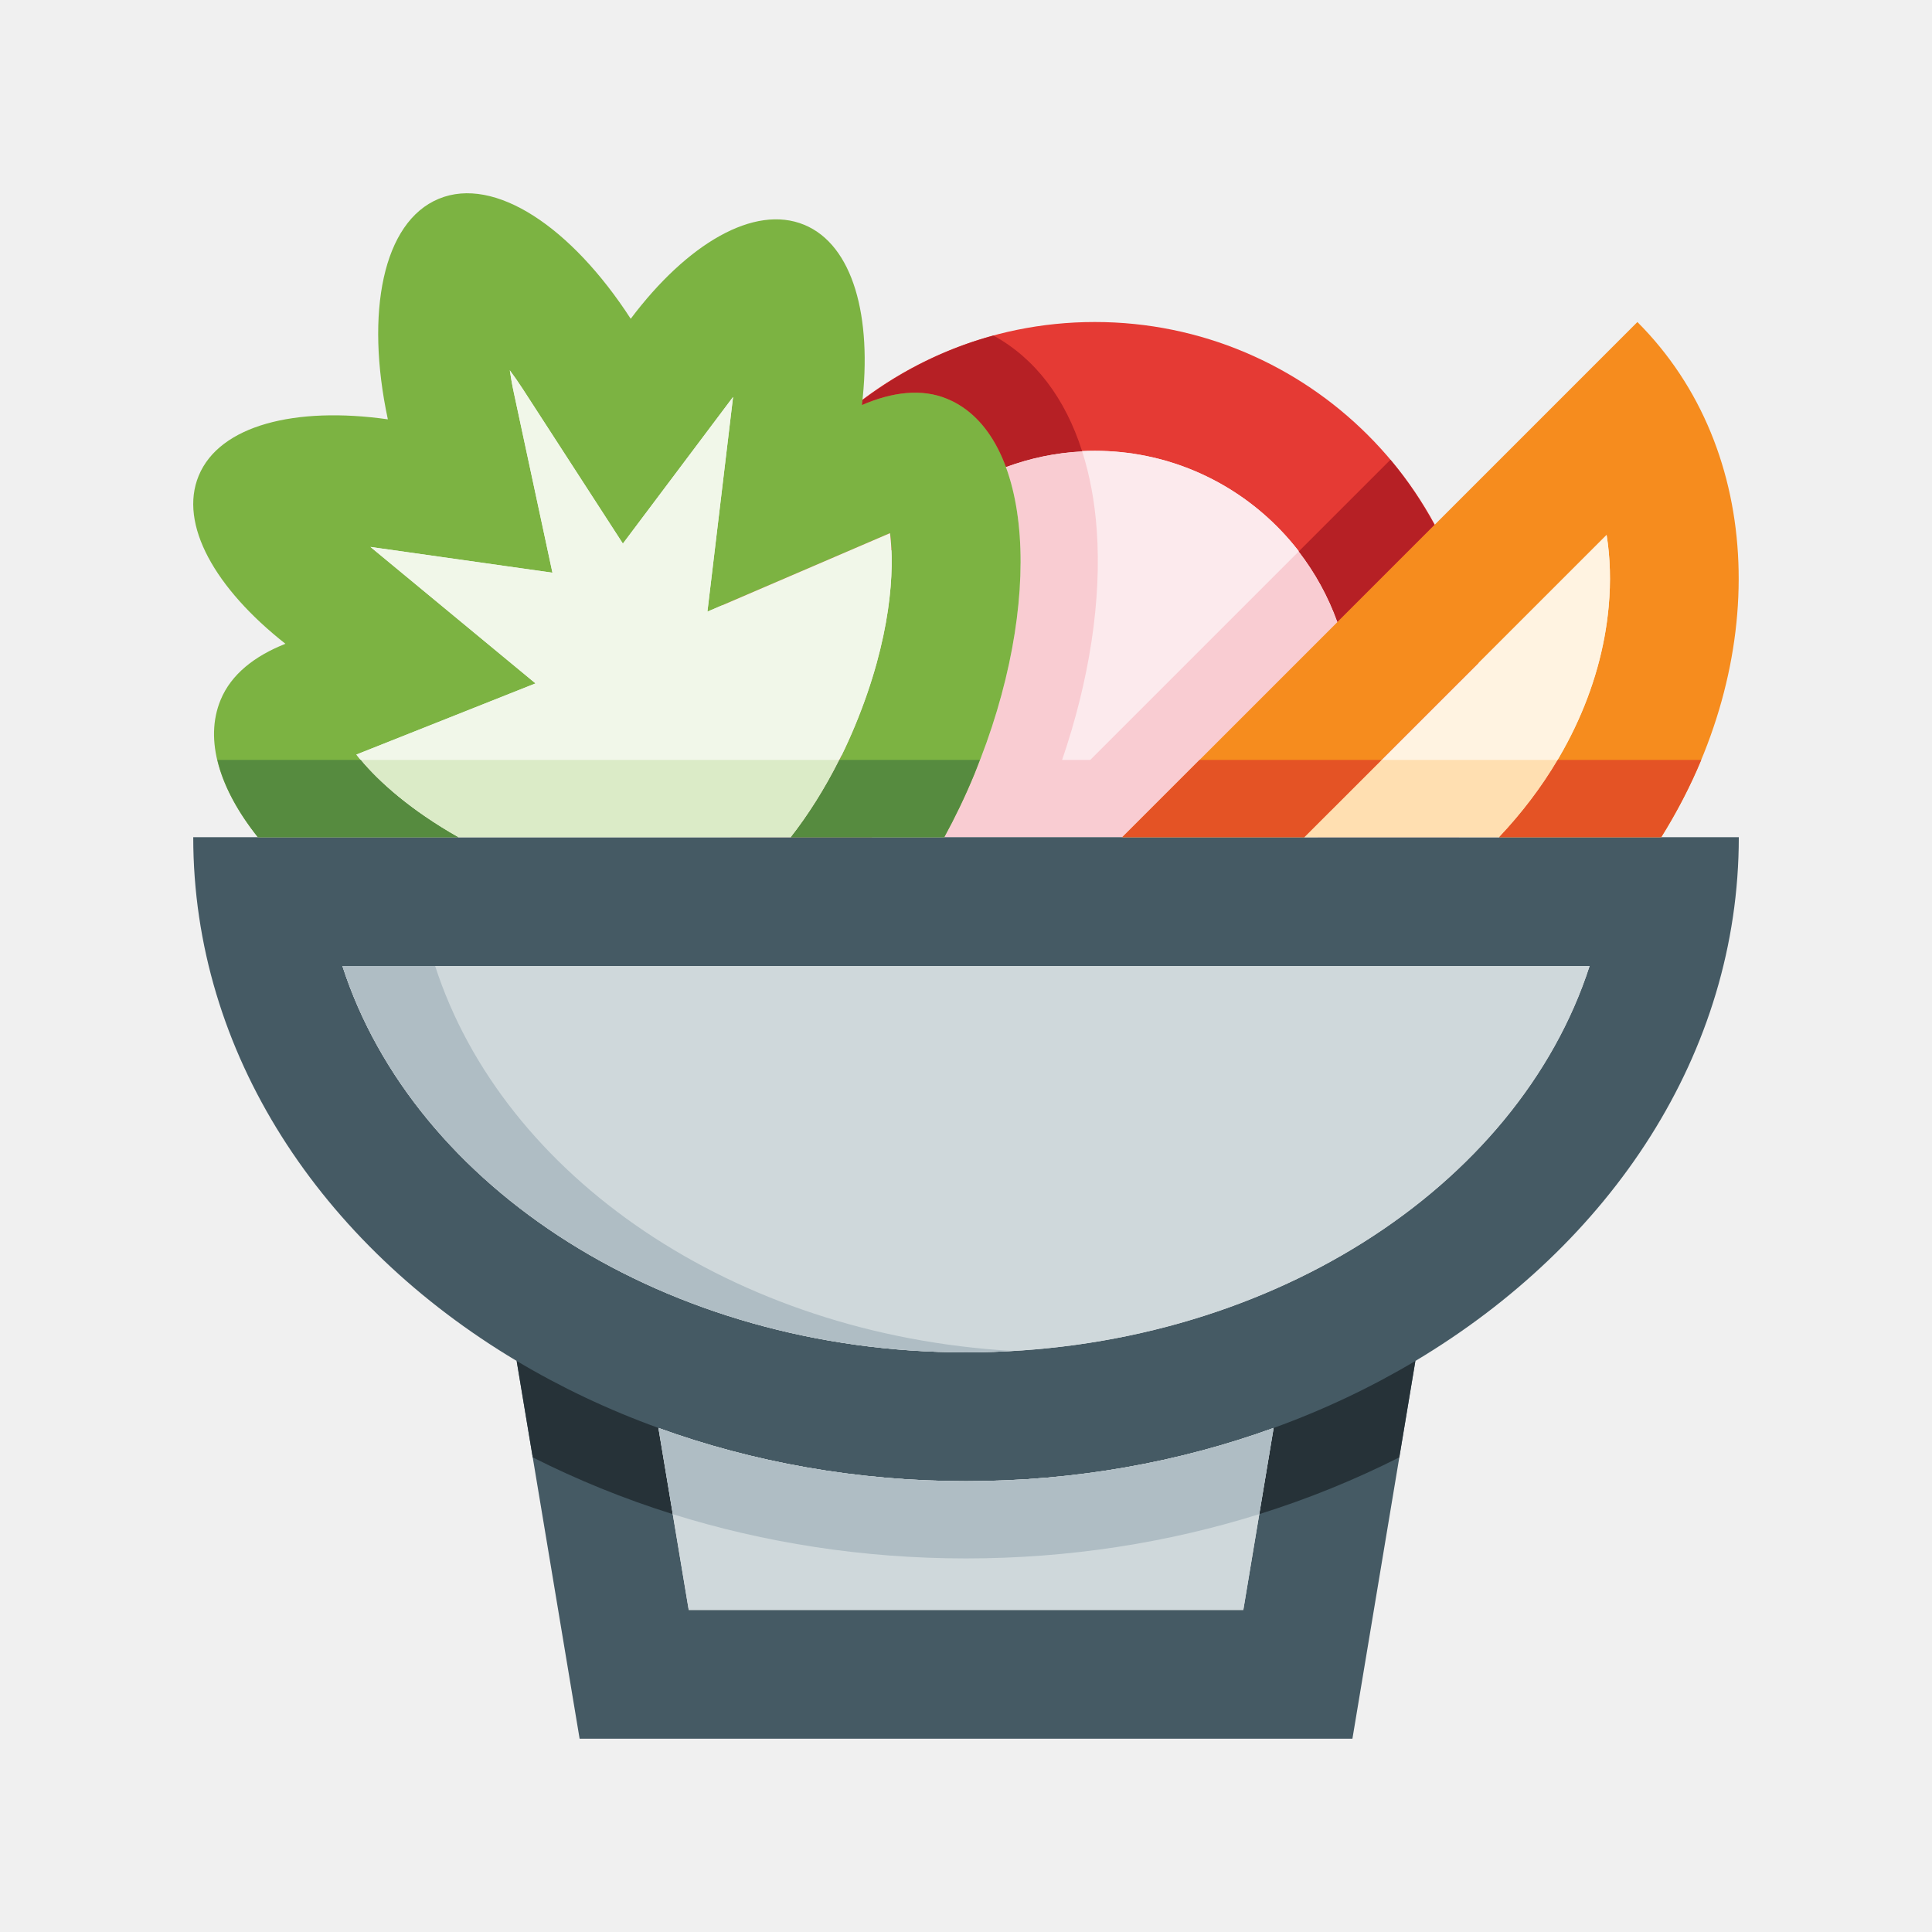
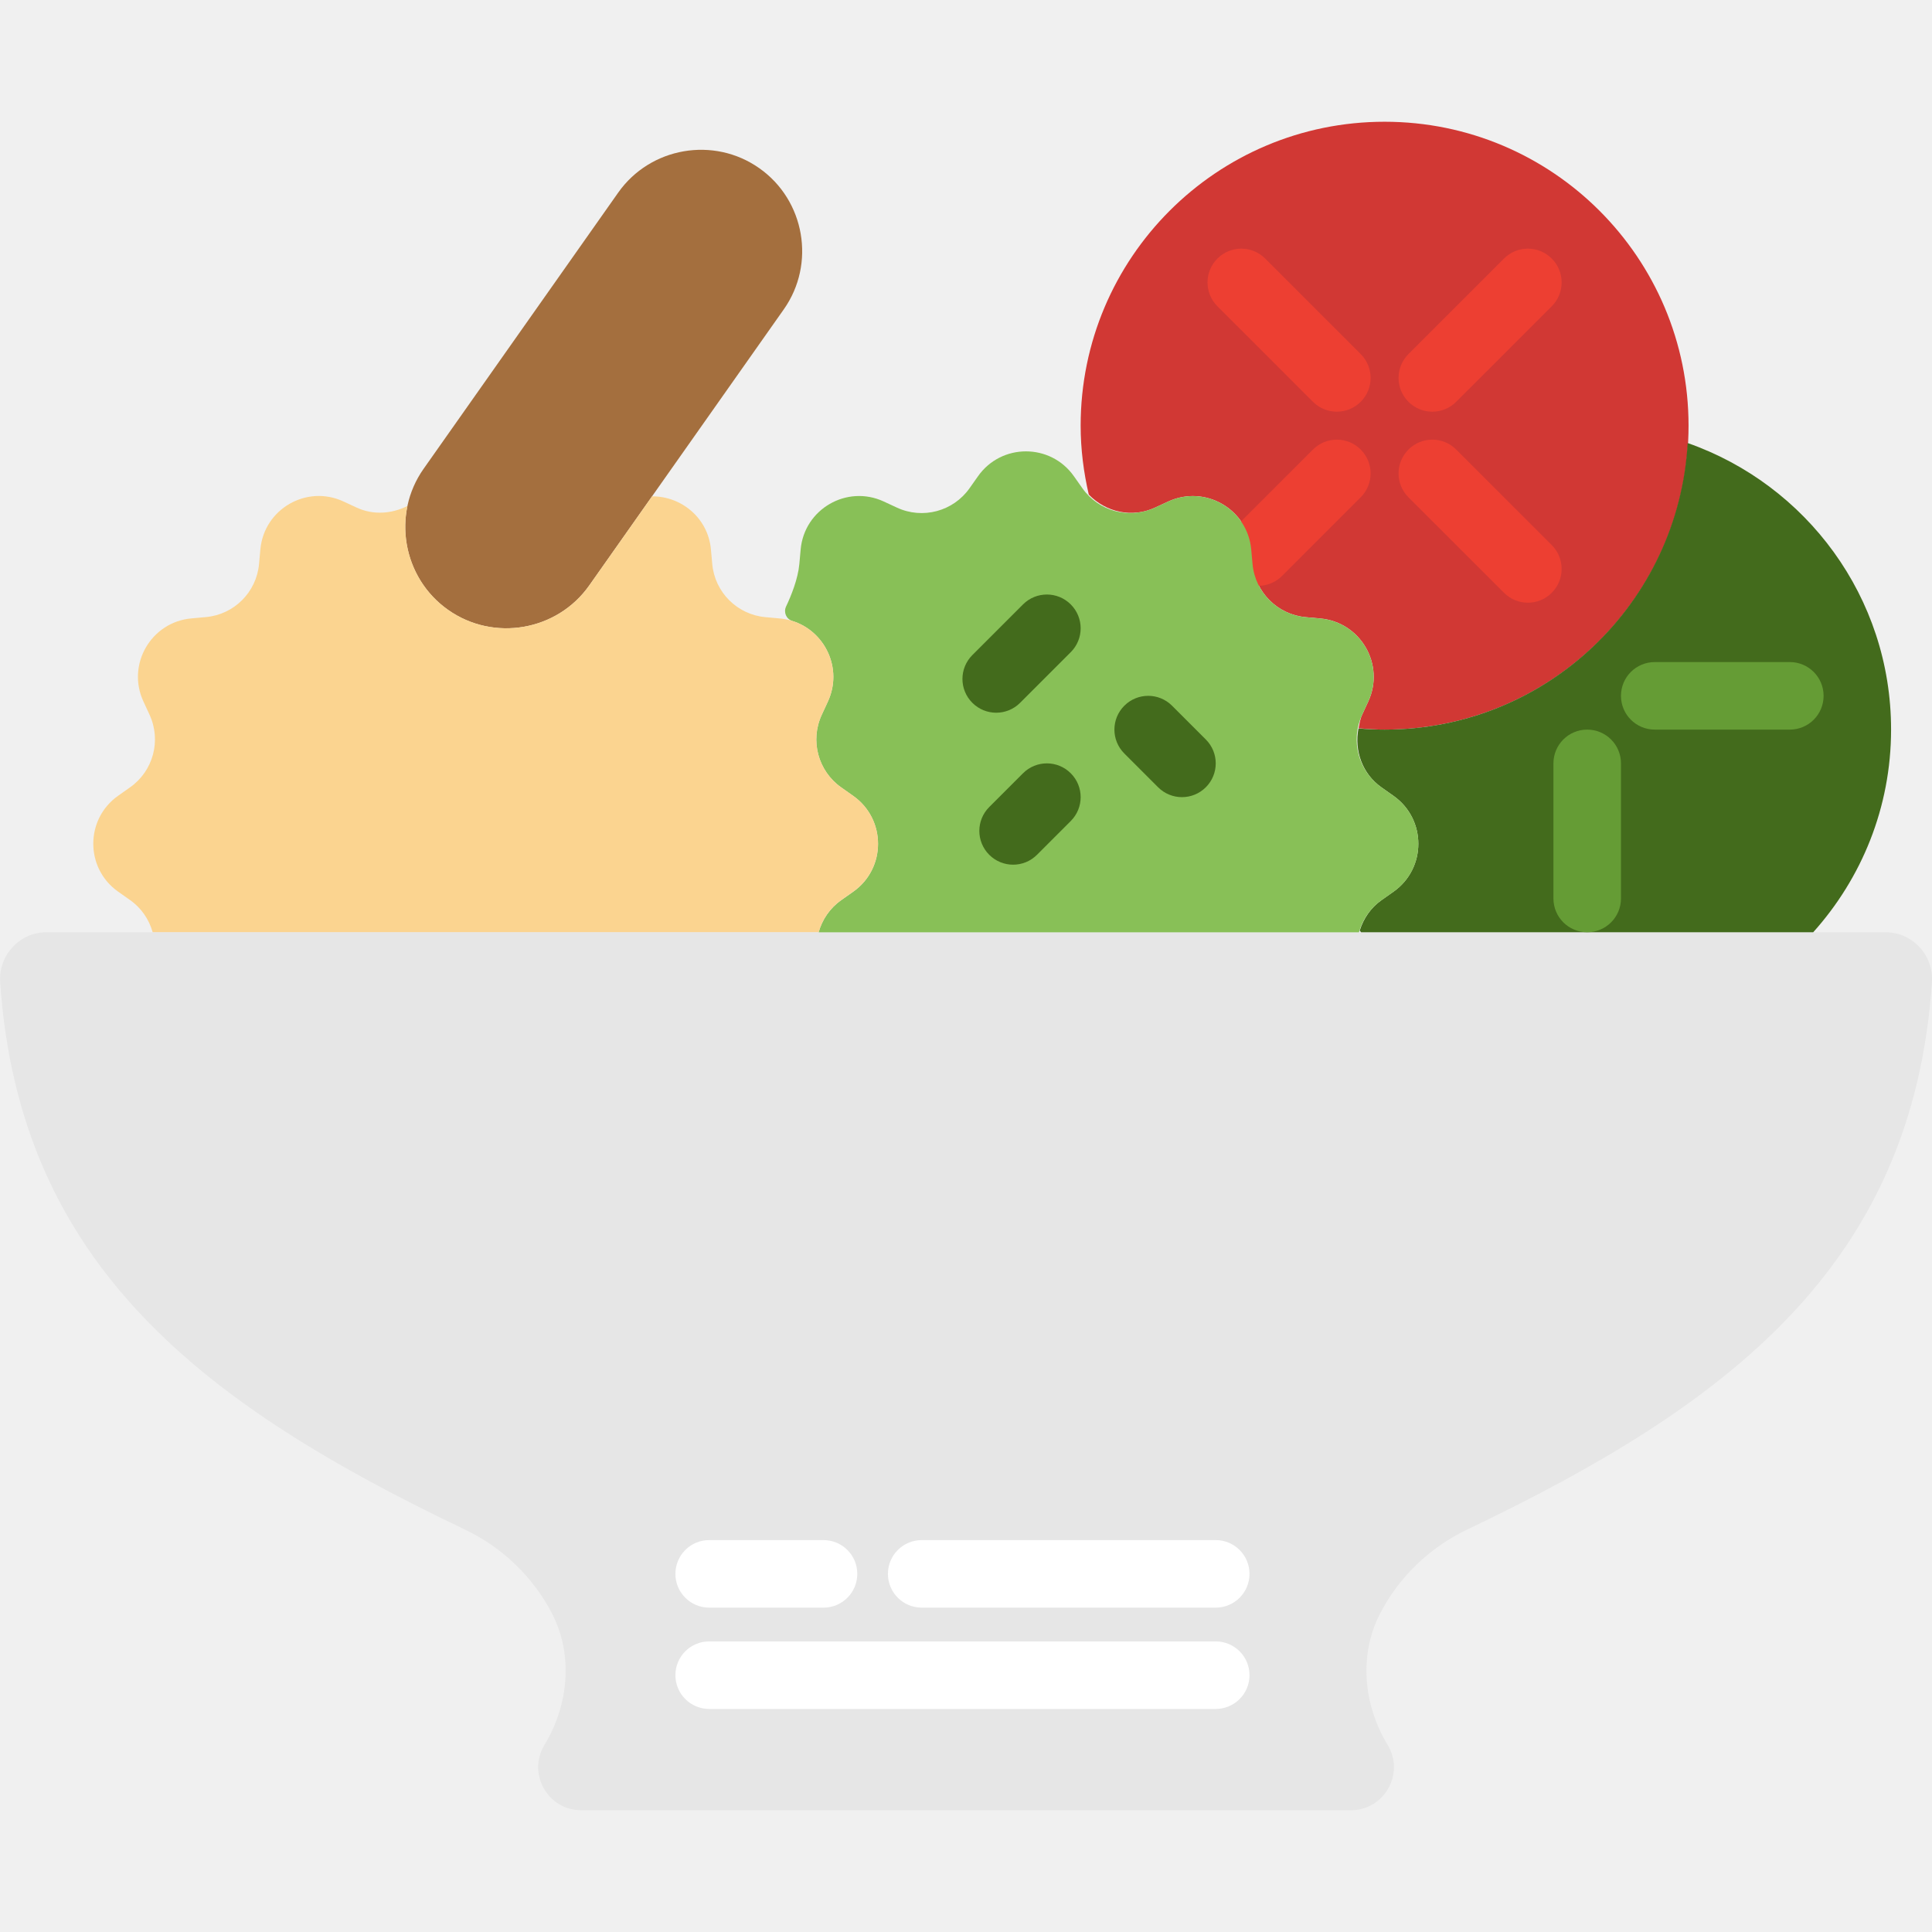
- <svg xmlns="http://www.w3.org/2000/svg" version="1.0" id="Layer_1" x="0px" y="0px" width="100px" height="100px" viewBox="0 0 100 100" enable-background="new 0 0 100 100" xml:space="preserve">
-   <path fill="#E53A34" d="M45.138,43.333c-1.14-1.963-1.804-4.236-1.804-6.667c0-7.349,5.982-13.332,13.334-13.332  c7.354,0,13.333,5.983,13.333,13.332c0,2.431-0.664,4.704-1.805,6.667h7.328c0.737-2.083,1.144-4.327,1.144-6.667  c0-11.043-8.963-19.999-20-19.999c-11.04,0-20,8.956-20,19.999c0,2.339,0.405,4.583,1.144,6.667H45.138z" />
-   <path fill="#FCEAED" d="M68.196,43.333c1.141-1.963,1.805-4.236,1.805-6.667c0-7.349-5.979-13.332-13.333-13.332  c-7.352,0-13.334,5.983-13.334,13.332c0,2.431,0.664,4.704,1.804,6.667H68.196z" />
-   <path fill="#B62025" d="M74.249,27.172c-0.651-1.201-1.407-2.338-2.281-3.375l-4.75,4.75c0.847,1.097,1.525,2.329,2.002,3.655  L74.249,27.172z" />
-   <path fill="#B62025" d="M44.61,20.965c1.572-0.677,3.099-0.873,4.42-0.318c1.39,0.575,2.406,1.819,3.036,3.531  c1.241-0.457,2.565-0.743,3.948-0.811c-0.876-2.762-2.442-4.82-4.593-5.999c-2.491,0.678-4.782,1.833-6.788,3.348  C44.626,20.8,44.62,20.882,44.61,20.965z" />
-   <path fill="#F9CCD2" d="M48.871,43.333h9.217L69.22,32.202c-0.477-1.326-1.155-2.558-2.002-3.655L56.432,39.333h-1.457  c1.412-4.128,2.051-8.276,1.793-11.888c-0.105-1.489-0.363-2.85-0.753-4.078c-1.383,0.067-2.707,0.354-3.948,0.811  c1.386,3.771,0.889,9.807-1.65,15.93C49.947,41.244,49.427,42.319,48.871,43.333z" />
-   <path fill="#455A64" d="M10.002,43.333c0,11.177,6.608,21.06,16.74,27.109l3.259,19.554h40l3.259-19.554  C83.392,64.393,90,54.51,90,43.333H10.002z M64.354,83.33H35.648l-1.57-9.419C38.958,75.68,44.34,76.664,50,76.664  c5.661,0,11.043-0.984,15.923-2.753L64.354,83.33z M50,69.997c-15.5,0-28.566-8.512-32.277-19.997h64.555  C78.567,61.485,65.506,69.997,50,69.997z" />
-   <path fill="#263238" d="M26.742,70.442l0.832,4.991c2.292,1.156,4.714,2.146,7.249,2.939l-0.744-4.462  C31.477,72.969,29.021,71.802,26.742,70.442z" />
-   <path fill="#263238" d="M65.923,73.911l-0.742,4.46c2.534-0.793,4.956-1.781,7.247-2.939l0.832-4.989  C70.98,71.802,68.525,72.969,65.923,73.911z" />
-   <path fill="#CFD8DB" d="M50,76.664c-5.66,0-11.042-0.984-15.921-2.753l1.57,9.419h28.705l1.569-9.419  C61.043,75.68,55.661,76.664,50,76.664z" />
-   <path fill="#AFBDC4" d="M34.079,73.911l0.744,4.462c4.733,1.481,9.846,2.291,15.178,2.291s10.446-0.81,15.18-2.293l0.743-4.46  C61.043,75.68,55.661,76.664,50,76.664C44.34,76.664,38.958,75.68,34.079,73.911z" />
-   <path fill="#CFD8DB" d="M50,69.997c-15.5,0-28.566-8.512-32.277-19.997h64.555C78.567,61.485,65.506,69.997,50,69.997z" />
-   <path fill="#AFBDC4" d="M22.523,50h-4.8C21.434,61.485,34.5,69.997,50,69.997c0.808,0,1.607-0.027,2.4-0.074  C37.966,69.098,26.041,60.887,22.523,50z" />
-   <path fill="#F68C1E" d="M67.514,43.333L83.158,27.69c0.188,1.175,0.224,2.415,0.106,3.705c-0.386,4.269-2.404,8.482-5.677,11.938  h8.4c5.637-9.031,5.418-20.012-1.236-26.665L58.088,43.333H67.514z" />
-   <path fill="#FFF3E1" d="M77.588,43.333c3.272-3.456,5.291-7.669,5.677-11.938c0.117-1.29,0.081-2.53-0.106-3.705L67.514,43.333  H77.588z" />
-   <path fill="#FFDFB1" d="M77.595,43.333c1.179-1.246,2.197-2.587,3.031-4h-9.112l-4,4H77.595z" />
-   <path fill="#E45325" d="M85.984,43.333c0.81-1.299,1.507-2.636,2.073-4h-7.432c-0.834,1.413-1.853,2.754-3.031,4H85.984z" />
-   <polygon fill="#E45325" points="67.514,43.333 71.514,39.333 62.088,39.333 58.088,43.333 " />
-   <path fill="#7CB342" d="M14.774,33.322c-1.592,0.631-2.806,1.576-3.353,2.9c-0.86,2.076-0.061,4.616,1.923,7.111h10.375  c-2.704-1.529-4.398-3.146-5.274-4.276l9.274-3.684l-8.544-7.063l9.42,1.334l-2.002-9.335c-0.088-0.404-0.152-0.789-0.205-1.141  c0.215,0.288,0.437,0.606,0.664,0.955l5.189,8.014l5.703-7.591l-1.328,11.113l9.453-4.064c0.241,1.879,0.072,5.422-1.81,9.959  c-0.896,2.167-2.059,4.175-3.32,5.78h7.936c0.554-1.016,1.074-2.09,1.543-3.225c3.692-8.902,3.066-17.62-1.386-19.461  c-1.322-0.554-2.848-0.359-4.42,0.318c0.547-4.576-0.462-8.285-2.982-9.329c-2.597-1.077-6.074,0.989-8.984,4.863  c-3.069-4.743-7.041-7.409-9.934-6.211c-2.897,1.198-3.818,5.892-2.637,11.416c-4.792-0.681-8.71,0.312-9.788,2.913  C9.24,27.137,11.148,30.47,14.774,33.322z" />
-   <path fill="#F1F7E9" d="M23.719,43.333h17.219c1.262-1.605,2.425-3.614,3.32-5.78c1.881-4.537,2.051-8.08,1.81-9.959l-9.453,4.064  l1.328-11.113l-5.703,7.591l-5.189-8.014c-0.228-0.349-0.449-0.667-0.664-0.955c0.053,0.352,0.117,0.737,0.205,1.141l2.002,9.335  l-9.42-1.334l8.544,7.063l-9.274,3.684C19.321,40.187,21.015,41.804,23.719,43.333z" />
-   <path fill="#568B3F" d="M48.874,43.333c0.554-1.016,1.074-2.09,1.543-3.225c0.108-0.259,0.199-0.515,0.298-0.775h-7.28  c-0.744,1.483-1.602,2.842-2.509,4H48.874z" />
-   <path fill="#568B3F" d="M23.727,43.333c-2.49-1.408-4.124-2.89-5.048-4h-7.425c0.301,1.295,1.024,2.653,2.092,4H23.727z" />
-   <path fill="#DBEBC7" d="M23.727,43.333h17.199c0.907-1.158,1.765-2.517,2.509-4H18.679C19.604,40.443,21.237,41.925,23.727,43.333z" />
+ <svg xmlns="http://www.w3.org/2000/svg" version="1.1" id="Capa_1" x="0px" y="0px" viewBox="0 0 57.21 57.21" style="enable-background:new 0 0 57.21 57.21;" xml:space="preserve">
+   <g>
+     <path style="fill:#E6E6E6;" d="M29.046,53.605H40c0.992,0,1.604-1.083,1.092-1.932l-0.01-0.017   c-0.709-1.177-0.847-2.657-0.215-3.877c0.552-1.066,1.449-1.946,2.579-2.486c7.719-3.686,13.193-7.804,13.762-16.206   c0.054-0.796-0.572-1.481-1.37-1.481l-26.791,0l-27.672,0c-0.798,0-1.424,0.685-1.37,1.481c0.569,8.401,6.042,12.52,13.762,16.206   c1.129,0.539,2.027,1.42,2.579,2.486c0.632,1.22,0.494,2.7-0.215,3.877l-0.01,0.017c-0.512,0.85,0.1,1.932,1.092,1.932H29.046z" />
+     <path style="fill:#FFFFFF;" d="M36,47.605h-8.707c-0.552,0-1-0.447-1-1s0.448-1,1-1H36c0.552,0,1,0.447,1,1   S36.552,47.605,36,47.605z" />
+     <path style="fill:#FFFFFF;" d="M24.386,47.605H21c-0.552,0-1-0.447-1-1s0.448-1,1-1h3.386c0.552,0,1,0.447,1,1   S24.938,47.605,24.386,47.605z" />
+     <path style="fill:#FFFFFF;" d="M36,50.605H21c-0.552,0-1-0.447-1-1s0.448-1,1-1h15c0.552,0,1,0.447,1,1S36.552,50.605,36,50.605z" />
+     <path style="fill:#D13834;" d="M41,3.605c-4.971,0-9,4.029-9,9c0,0.703,0.089,1.384,0.241,2.041c0.507,0.521,1.281,0.7,1.959,0.386   l0.392-0.181c1.091-0.505,2.352,0.223,2.46,1.42l0.039,0.43c0.076,0.836,0.738,1.499,1.575,1.574l0.43,0.039   c1.197,0.108,1.925,1.37,1.42,2.46l-0.181,0.392c-0.06,0.129-0.079,0.265-0.105,0.4c0.255,0.022,0.511,0.039,0.771,0.039   c4.971,0,9-4.03,9-9C50,7.634,45.971,3.605,41,3.605z" />
+     <path style="fill:#436B1C;" d="M49.974,13.119c-0.268,4.73-4.177,8.486-8.974,8.486c-0.26,0-0.518-0.012-0.773-0.034   c-0.127,0.658,0.114,1.345,0.682,1.745l0.354,0.25c0.982,0.692,0.982,2.149-0.001,2.84l-0.353,0.249   c-0.321,0.226-0.534,0.548-0.645,0.901c0.014,0.016,0.026,0.033,0.04,0.049h13.389c1.429-1.593,2.305-3.692,2.305-6   C56,17.678,53.481,14.348,49.974,13.119z" />
+     <path style="fill:#ED3F32;" d="M39.586,12.191c-0.256,0-0.512-0.098-0.707-0.293L36.05,9.07c-0.391-0.391-0.391-1.023,0-1.414   c0.391-0.391,1.023-0.391,1.414,0l2.829,2.828c0.391,0.391,0.391,1.023,0,1.414C40.098,12.093,39.842,12.191,39.586,12.191z" />
+     <path style="fill:#ED3F32;" d="M45.243,17.847c-0.256,0-0.512-0.098-0.707-0.293l-2.829-2.828c-0.391-0.391-0.391-1.023,0-1.414   s1.023-0.391,1.414,0l2.829,2.828c0.39,0.391,0.391,1.023,0,1.414C45.754,17.75,45.499,17.847,45.243,17.847z" />
+     <path style="fill:#ED3F32;" d="M42.414,12.191c-0.256,0-0.512-0.098-0.707-0.293c-0.391-0.391-0.391-1.023,0-1.414l2.829-2.828   c0.391-0.391,1.023-0.391,1.414,0c0.391,0.391,0.39,1.023,0,1.414l-2.829,2.828C42.926,12.093,42.67,12.191,42.414,12.191z" />
+     <path style="fill:#ED3F32;" d="M37.257,17.347c-0.256,0-0.512-0.098-0.707-0.293c-0.391-0.391-0.391-1.023,0-1.414l2.329-2.328   c0.391-0.391,1.023-0.391,1.414,0s0.391,1.023,0,1.414l-2.329,2.328C37.769,17.25,37.513,17.347,37.257,17.347z" />
+     <path style="fill:#659C35;" d="M53,21.605h-4c-0.553,0-1-0.447-1-1s0.447-1,1-1h4c0.553,0,1,0.447,1,1S53.553,21.605,53,21.605z" />
+     <path style="fill:#659C35;" d="M47,27.605c-0.553,0-1-0.447-1-1v-4c0-0.553,0.447-1,1-1s1,0.447,1,1v4   C48,27.158,47.553,27.605,47,27.605z" />
+     <path style="fill:#88C057;" d="M23.461,18.387c0.972,0.303,1.505,1.414,1.054,2.388l-0.181,0.392   c-0.353,0.762-0.11,1.667,0.576,2.15l0.354,0.25c0.982,0.692,0.982,2.149-0.001,2.84l-0.353,0.249   c-0.337,0.237-0.563,0.577-0.669,0.951h4.804h11.196c0.105-0.374,0.332-0.713,0.669-0.951l0.353-0.249   c0.982-0.692,0.983-2.148,0.001-2.84l-0.354-0.25c-0.686-0.483-0.928-1.388-0.576-2.15l0.181-0.392   c0.505-1.091-0.223-2.352-1.42-2.46l-0.43-0.039c-0.836-0.076-1.499-0.738-1.575-1.574l-0.039-0.43   c-0.108-1.197-1.37-1.925-2.46-1.42L34.2,15.032c-0.762,0.353-1.667,0.11-2.15-0.576l-0.249-0.353   c-0.692-0.983-2.149-0.983-2.841,0l-0.249,0.353c-0.483,0.686-1.388,0.929-2.15,0.576l-0.392-0.182   c-1.091-0.505-2.352,0.224-2.46,1.42l-0.039,0.43c-0.04,0.442-0.24,0.937-0.393,1.26C23.197,18.131,23.282,18.331,23.461,18.387z" />
+     <path style="fill:#A46F3E;" d="M12.545,13.88l5.76-8.175c0.95-1.349,2.832-1.675,4.18-0.724l0,0c1.349,0.95,1.675,2.832,0.724,4.18   l-5.76,8.175c-0.95,1.349-2.832,1.675-4.18,0.724l0,0C11.92,17.11,11.594,15.229,12.545,13.88z" />
+     <path style="fill:#FBD490;" d="M25.263,23.565l-0.353-0.249c-0.686-0.483-0.929-1.388-0.576-2.15l0.181-0.392   c0.505-1.091-0.224-2.352-1.42-2.46l-0.43-0.039c-0.836-0.076-1.499-0.738-1.574-1.574l-0.039-0.43   c-0.085-0.938-0.88-1.579-1.744-1.573l-1.858,2.637c-0.95,1.349-2.832,1.675-4.18,0.724h0c-1.007-0.71-1.443-1.938-1.204-3.077   c-0.461,0.233-1.008,0.278-1.504,0.049l-0.392-0.182c-1.091-0.505-2.352,0.224-2.46,1.42l-0.039,0.43   c-0.076,0.836-0.738,1.499-1.574,1.574l-0.43,0.039c-1.197,0.108-1.925,1.37-1.42,2.46l0.181,0.392   c0.353,0.762,0.11,1.667-0.576,2.15l-0.353,0.249c-0.982,0.692-0.982,2.149,0,2.841l0.353,0.249   c0.337,0.237,0.563,0.577,0.668,0.95h19.722c0.105-0.374,0.332-0.713,0.668-0.95l0.353-0.249   C26.246,25.714,26.246,24.257,25.263,23.565z" />
+     <path style="fill:#436B1C;" d="M29.5,21.105c-0.256,0-0.512-0.098-0.707-0.293c-0.391-0.391-0.391-1.023,0-1.414l1.5-1.5   c0.391-0.391,1.023-0.391,1.414,0s0.391,1.023,0,1.414l-1.5,1.5C30.012,21.007,29.756,21.105,29.5,21.105z" />
+     <path style="fill:#436B1C;" d="M35,23.605c-0.256,0-0.512-0.098-0.707-0.293l-1-1c-0.391-0.391-0.391-1.023,0-1.414   s1.023-0.391,1.414,0l1,1c0.391,0.391,0.391,1.023,0,1.414C35.512,23.507,35.256,23.605,35,23.605z" />
+     <path style="fill:#436B1C;" d="M30,25.605c-0.256,0-0.512-0.098-0.707-0.293c-0.391-0.391-0.391-1.023,0-1.414l1-1   c0.391-0.391,1.023-0.391,1.414,0s0.391,1.023,0,1.414l-1,1C30.512,25.507,30.256,25.605,30,25.605z" />
+   </g>
+   <g>
+ </g>
+   <g>
+ </g>
+   <g>
+ </g>
+   <g>
+ </g>
+   <g>
+ </g>
+   <g>
+ </g>
+   <g>
+ </g>
+   <g>
+ </g>
+   <g>
+ </g>
+   <g>
+ </g>
+   <g>
+ </g>
+   <g>
+ </g>
+   <g>
+ </g>
+   <g>
+ </g>
+   <g>
+ </g>
</svg>
